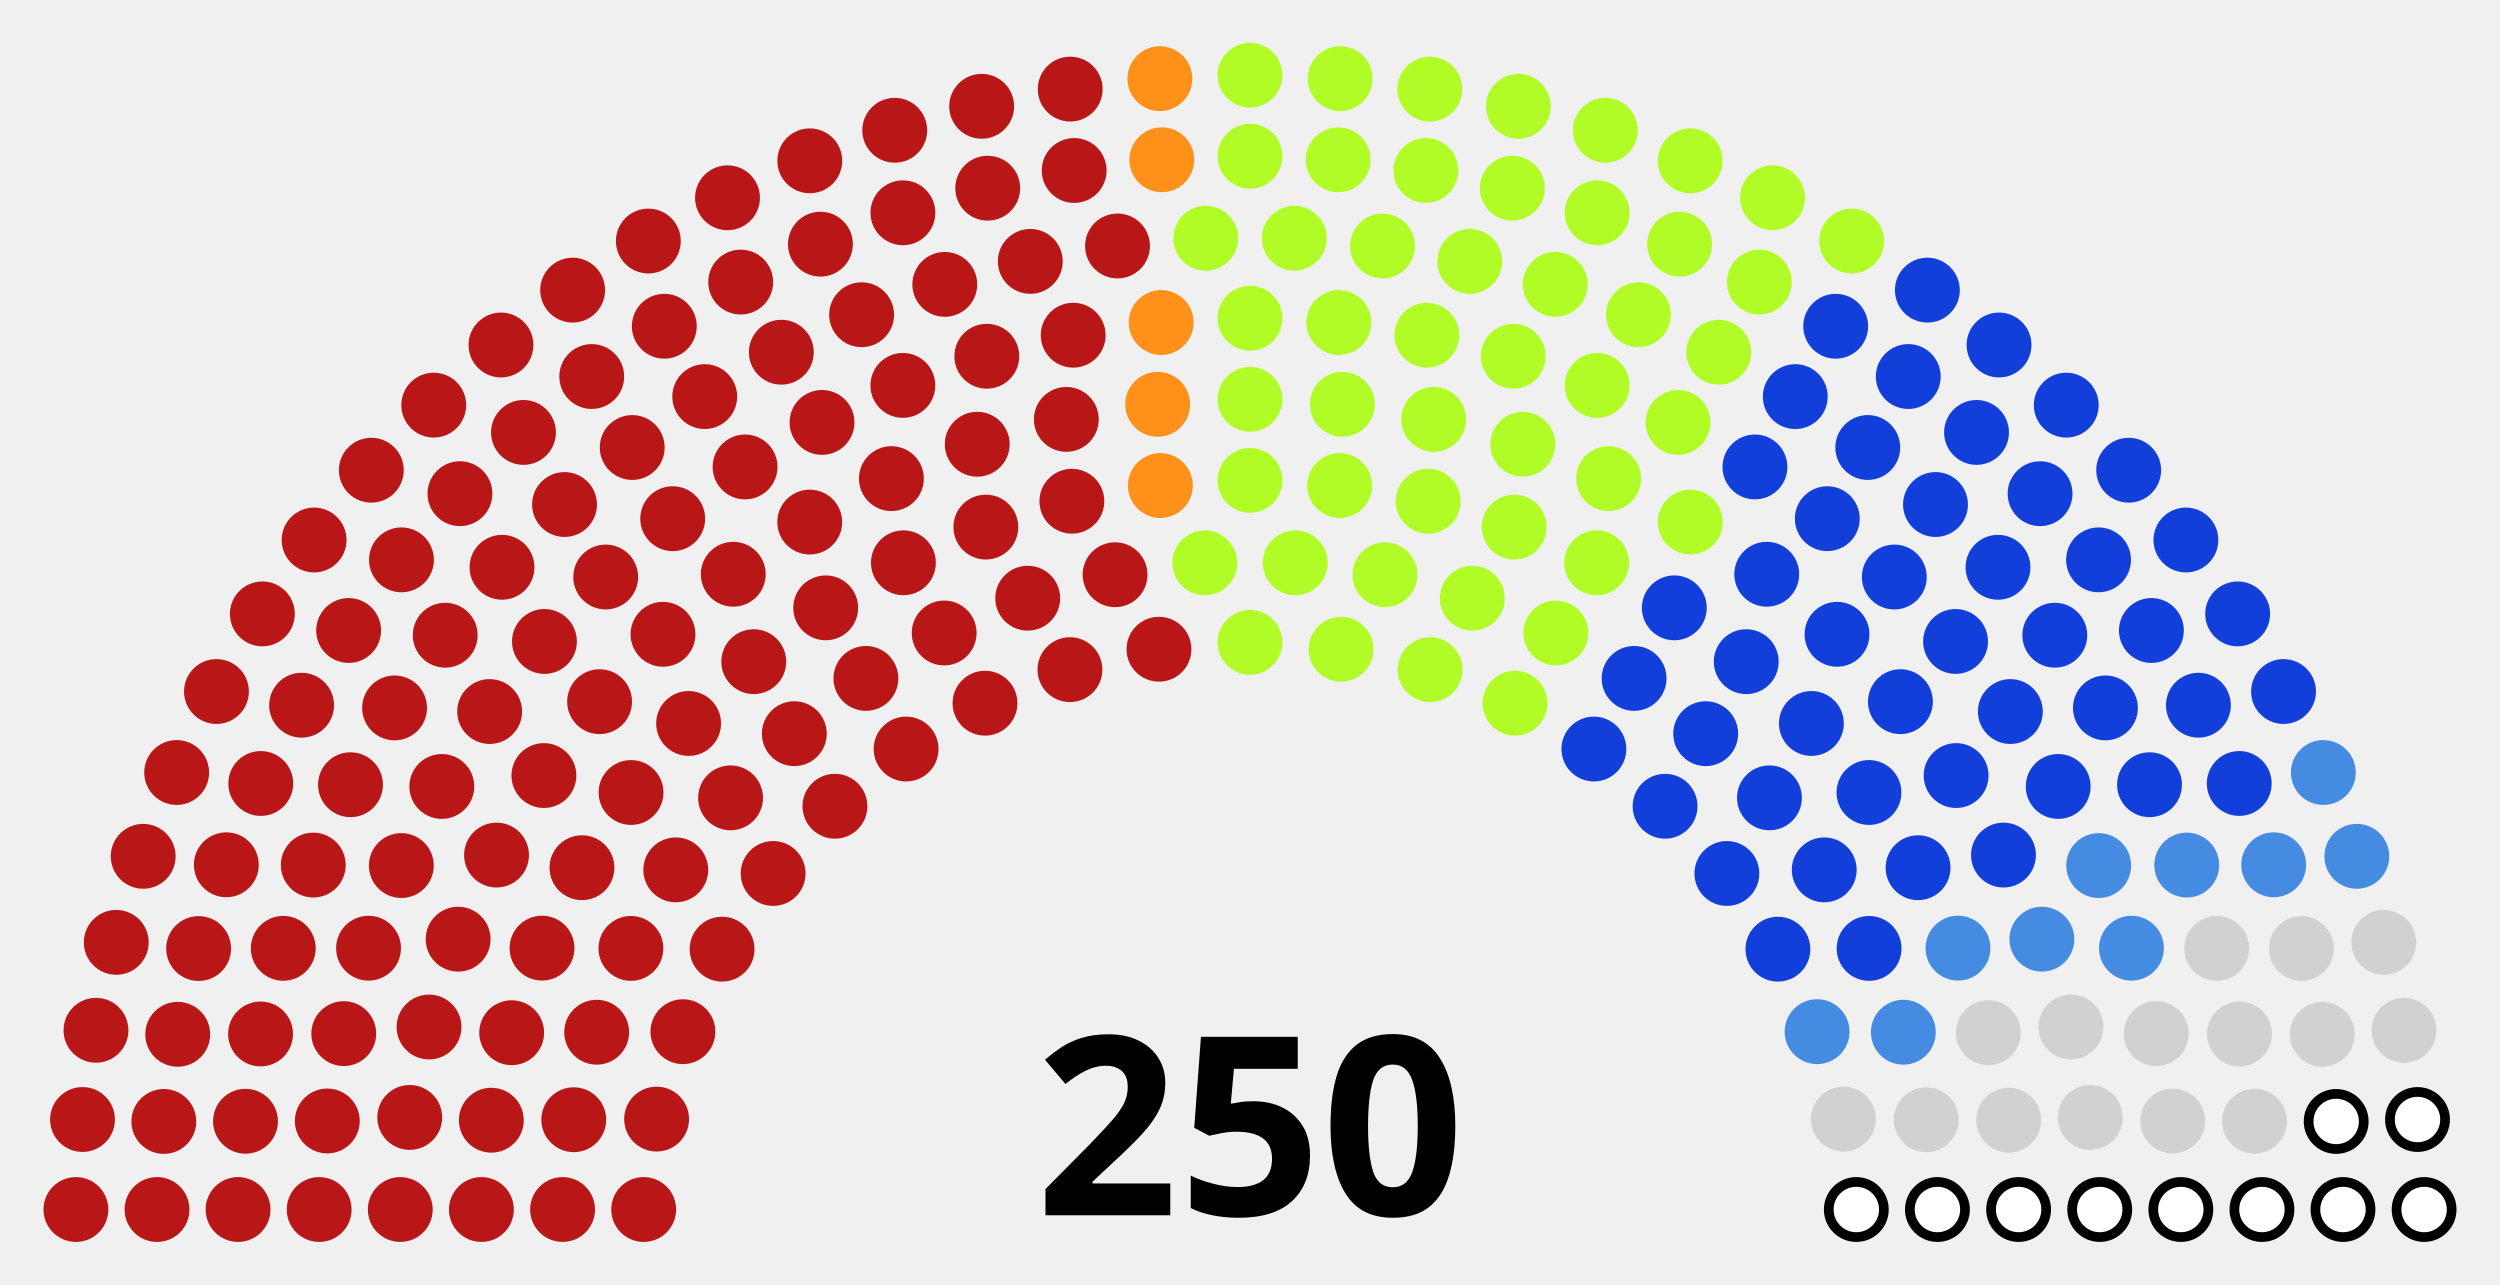
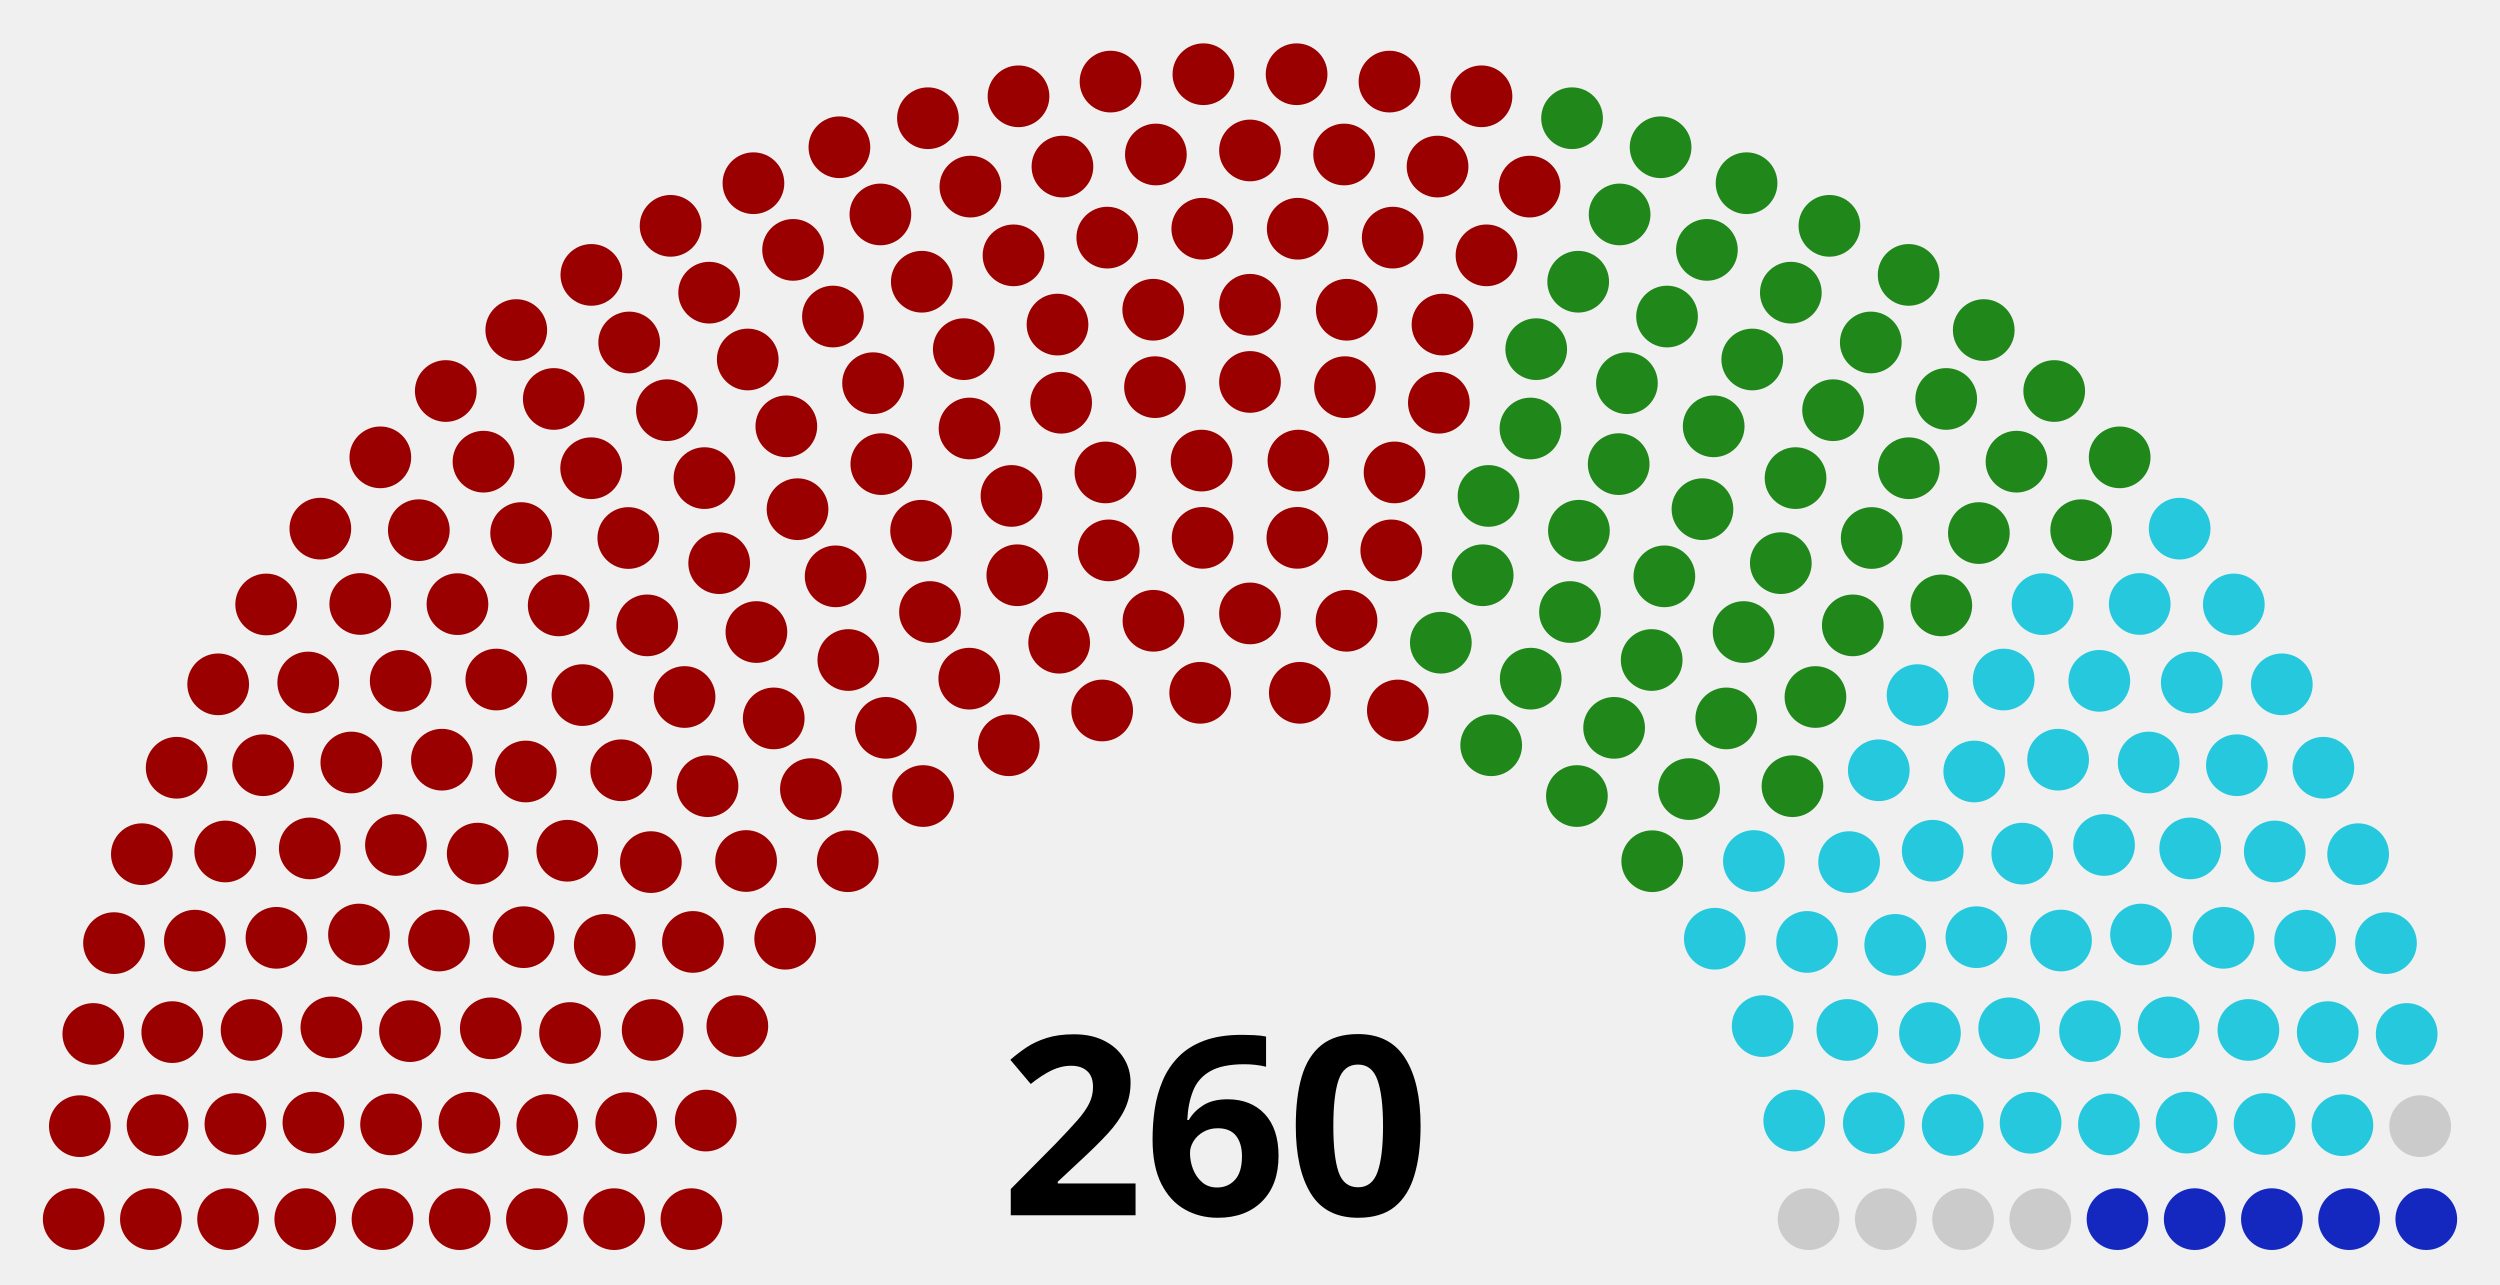
- <svg xmlns="http://www.w3.org/2000/svg" version="1.1" width="360.0" height="185.0">
-   <text x="180.0" y="175.0" style="font-size:36px;font-weight:bold;text-align:center;text-anchor:middle;font-family:sans-serif">250</text>
-   <g style="fill:#b91717" id="0---------">
-     <circle cx="10.93" cy="174.17" r="4.67" />
-     <circle cx="22.61" cy="174.17" r="4.67" />
-     <circle cx="34.28" cy="174.17" r="4.67" />
-     <circle cx="45.96" cy="174.17" r="4.67" />
-     <circle cx="57.64" cy="174.17" r="4.67" />
-     <circle cx="69.32" cy="174.17" r="4.67" />
-     <circle cx="81.01" cy="174.17" r="4.67" />
-     <circle cx="92.69" cy="174.17" r="4.67" />
-     <circle cx="11.88" cy="161.21" r="4.67" />
-     <circle cx="23.59" cy="161.49" r="4.67" />
-     <circle cx="35.35" cy="161.46" r="4.67" />
-     <circle cx="47.13" cy="161.42" r="4.67" />
-     <circle cx="59.00" cy="160.91" r="4.67" />
-     <circle cx="70.75" cy="161.31" r="4.67" />
-     <circle cx="13.82" cy="148.36" r="4.67" />
-     <circle cx="82.62" cy="161.24" r="4.67" />
-     <circle cx="25.59" cy="148.94" r="4.67" />
-     <circle cx="37.52" cy="148.89" r="4.67" />
-     <circle cx="94.55" cy="161.15" r="4.67" />
-     <circle cx="49.50" cy="148.84" r="4.67" />
-     <circle cx="16.74" cy="135.70" r="4.67" />
-     <circle cx="61.78" cy="147.89" r="4.67" />
-     <circle cx="28.60" cy="136.59" r="4.67" />
-     <circle cx="73.68" cy="148.71" r="4.67" />
-     <circle cx="40.79" cy="136.56" r="4.67" />
-     <circle cx="85.92" cy="148.64" r="4.67" />
-     <circle cx="53.07" cy="136.54" r="4.67" />
-     <circle cx="20.62" cy="123.31" r="4.67" />
-     <circle cx="32.59" cy="124.53" r="4.67" />
-     <circle cx="98.34" cy="148.56" r="4.67" />
-     <circle cx="65.97" cy="135.24" r="4.67" />
-     <circle cx="45.11" cy="124.57" r="4.67" />
-     <circle cx="78.05" cy="136.53" r="4.67" />
-     <circle cx="25.44" cy="111.24" r="4.67" />
-     <circle cx="57.79" cy="124.64" r="4.67" />
-     <circle cx="37.55" cy="112.82" r="4.67" />
-     <circle cx="90.85" cy="136.57" r="4.67" />
-     <circle cx="50.47" cy="113.00" r="4.67" />
-     <circle cx="71.50" cy="123.13" r="4.67" />
-     <circle cx="31.17" cy="99.58" r="4.67" />
-     <circle cx="103.98" cy="136.68" r="4.67" />
-     <circle cx="83.80" cy="124.95" r="4.67" />
-     <circle cx="63.62" cy="113.25" r="4.67" />
-     <circle cx="43.43" cy="101.55" r="4.67" />
-     <circle cx="56.82" cy="101.94" r="4.67" />
-     <circle cx="37.78" cy="88.40" r="4.67" />
-     <circle cx="97.31" cy="125.26" r="4.67" />
-     <circle cx="78.32" cy="111.68" r="4.67" />
-     <circle cx="50.20" cy="90.79" r="4.67" />
-     <circle cx="70.51" cy="102.46" r="4.67" />
-     <circle cx="90.87" cy="114.12" r="4.67" />
-     <circle cx="45.23" cy="77.76" r="4.67" />
-     <circle cx="64.11" cy="91.47" r="4.67" />
-     <circle cx="111.33" cy="125.78" r="4.67" />
-     <circle cx="57.81" cy="80.62" r="4.67" />
-     <circle cx="86.34" cy="101.04" r="4.67" />
-     <circle cx="78.40" cy="92.37" r="4.67" />
-     <circle cx="105.20" cy="114.89" r="4.67" />
-     <circle cx="53.47" cy="67.71" r="4.67" />
-     <circle cx="72.29" cy="81.69" r="4.67" />
-     <circle cx="99.16" cy="104.18" r="4.67" />
-     <circle cx="66.23" cy="71.09" r="4.67" />
-     <circle cx="62.46" cy="58.34" r="4.67" />
-     <circle cx="87.22" cy="83.09" r="4.67" />
-     <circle cx="95.47" cy="91.34" r="4.67" />
-     <circle cx="120.23" cy="116.10" r="4.67" />
-     <circle cx="81.29" cy="72.65" r="4.67" />
-     <circle cx="75.38" cy="62.27" r="4.67" />
-     <circle cx="114.38" cy="105.65" r="4.67" />
-     <circle cx="108.54" cy="95.28" r="4.67" />
-     <circle cx="72.14" cy="49.68" r="4.67" />
-     <circle cx="96.87" cy="74.69" r="4.67" />
-     <circle cx="91.04" cy="64.44" r="4.67" />
-     <circle cx="105.59" cy="82.69" r="4.67" />
-     <circle cx="85.21" cy="54.22" r="4.67" />
-     <circle cx="82.46" cy="41.78" r="4.67" />
-     <circle cx="130.48" cy="107.86" r="4.67" />
-     <circle cx="124.69" cy="97.69" r="4.67" />
-     <circle cx="118.90" cy="87.53" r="4.67" />
-     <circle cx="107.29" cy="67.24" r="4.67" />
-     <circle cx="101.48" cy="57.11" r="4.67" />
-     <circle cx="95.66" cy="46.98" r="4.67" />
-     <circle cx="116.60" cy="75.18" r="4.67" />
-     <circle cx="93.36" cy="34.71" r="4.67" />
-     <circle cx="106.66" cy="40.62" r="4.67" />
-     <circle cx="112.51" cy="50.72" r="4.67" />
-     <circle cx="118.37" cy="60.83" r="4.67" />
-     <circle cx="130.09" cy="81.04" r="4.67" />
-     <circle cx="104.76" cy="28.48" r="4.67" />
-     <circle cx="135.96" cy="91.15" r="4.67" />
-     <circle cx="141.84" cy="101.26" r="4.67" />
-     <circle cx="128.36" cy="68.92" r="4.67" />
-     <circle cx="118.14" cy="35.16" r="4.67" />
-     <circle cx="124.07" cy="45.32" r="4.67" />
-     <circle cx="116.61" cy="23.16" r="4.67" />
-     <circle cx="130.01" cy="55.50" r="4.67" />
-     <circle cx="141.96" cy="75.90" r="4.67" />
-     <circle cx="147.99" cy="86.14" r="4.67" />
-     <circle cx="140.72" cy="63.97" r="4.67" />
-     <circle cx="130.02" cy="30.64" r="4.67" />
-     <circle cx="128.84" cy="18.76" r="4.67" />
-     <circle cx="136.05" cy="40.95" r="4.67" />
-     <circle cx="154.07" cy="96.43" r="4.67" />
-     <circle cx="142.10" cy="51.30" r="4.67" />
-     <circle cx="142.23" cy="27.10" r="4.67" />
-     <circle cx="154.35" cy="72.18" r="4.67" />
-     <circle cx="141.36" cy="15.31" r="4.67" />
-     <circle cx="148.36" cy="37.64" r="4.67" />
-     <circle cx="153.55" cy="60.39" r="4.67" />
-     <circle cx="160.57" cy="82.76" r="4.67" />
-     <circle cx="154.54" cy="48.27" r="4.67" />
-     <circle cx="154.68" cy="24.55" r="4.67" />
-     <circle cx="154.11" cy="12.83" r="4.67" />
-     <circle cx="166.89" cy="93.49" r="4.67" />
-     <circle cx="160.92" cy="35.42" r="4.67" />
-   </g>
-   <g style="fill:#ff901a" id="1---------------">
-     <circle cx="167.09" cy="69.92" r="4.67" />
-     <circle cx="166.70" cy="58.22" r="4.67" />
-     <circle cx="167.21" cy="46.44" r="4.67" />
-     <circle cx="167.30" cy="23.01" r="4.67" />
-     <circle cx="167.02" cy="11.33" r="4.67" />
-   </g>
-   <g style="fill:#b1fc27" id="2------">
-     <circle cx="173.49" cy="81.05" r="4.67" />
-     <circle cx="173.62" cy="34.31" r="4.67" />
-     <circle cx="180.00" cy="92.50" r="4.67" />
-     <circle cx="180.00" cy="69.17" r="4.67" />
-     <circle cx="180.00" cy="57.50" r="4.67" />
-     <circle cx="180.00" cy="45.83" r="4.67" />
-     <circle cx="180.00" cy="22.50" r="4.67" />
-     <circle cx="180.00" cy="10.83" r="4.67" />
-     <circle cx="186.38" cy="34.31" r="4.67" />
-     <circle cx="186.51" cy="81.05" r="4.67" />
-     <circle cx="192.98" cy="11.33" r="4.67" />
-     <circle cx="192.70" cy="23.01" r="4.67" />
-     <circle cx="192.79" cy="46.44" r="4.67" />
-     <circle cx="193.30" cy="58.22" r="4.67" />
-     <circle cx="192.91" cy="69.92" r="4.67" />
-     <circle cx="199.08" cy="35.42" r="4.67" />
-     <circle cx="193.11" cy="93.49" r="4.67" />
-     <circle cx="205.89" cy="12.83" r="4.67" />
-     <circle cx="205.32" cy="24.55" r="4.67" />
-     <circle cx="205.46" cy="48.27" r="4.67" />
-     <circle cx="199.43" cy="82.76" r="4.67" />
-     <circle cx="206.45" cy="60.39" r="4.67" />
-     <circle cx="211.64" cy="37.64" r="4.67" />
-     <circle cx="218.64" cy="15.31" r="4.67" />
-     <circle cx="205.65" cy="72.18" r="4.67" />
-     <circle cx="217.77" cy="27.10" r="4.67" />
-     <circle cx="217.90" cy="51.30" r="4.67" />
-     <circle cx="205.93" cy="96.43" r="4.67" />
-     <circle cx="223.95" cy="40.95" r="4.67" />
-     <circle cx="231.16" cy="18.76" r="4.67" />
-     <circle cx="229.98" cy="30.64" r="4.67" />
-     <circle cx="219.28" cy="63.97" r="4.67" />
-     <circle cx="212.01" cy="86.14" r="4.67" />
-     <circle cx="218.04" cy="75.90" r="4.67" />
-     <circle cx="229.99" cy="55.50" r="4.67" />
-     <circle cx="243.39" cy="23.16" r="4.67" />
-     <circle cx="235.93" cy="45.32" r="4.67" />
-     <circle cx="241.86" cy="35.16" r="4.67" />
-     <circle cx="231.64" cy="68.92" r="4.67" />
-     <circle cx="218.16" cy="101.26" r="4.67" />
-     <circle cx="224.04" cy="91.15" r="4.67" />
-     <circle cx="255.24" cy="28.48" r="4.67" />
-     <circle cx="229.91" cy="81.04" r="4.67" />
-     <circle cx="241.63" cy="60.83" r="4.67" />
-     <circle cx="247.49" cy="50.72" r="4.67" />
-     <circle cx="253.34" cy="40.62" r="4.67" />
-     <circle cx="266.64" cy="34.71" r="4.67" />
-     <circle cx="243.40" cy="75.18" r="4.67" />
-   </g>
-   <g style="fill:#123eda" id="3----------------">
-     <circle cx="264.34" cy="46.98" r="4.67" />
-     <circle cx="258.52" cy="57.11" r="4.67" />
-     <circle cx="252.71" cy="67.24" r="4.67" />
-     <circle cx="241.10" cy="87.53" r="4.67" />
-     <circle cx="235.31" cy="97.69" r="4.67" />
-     <circle cx="229.52" cy="107.86" r="4.67" />
-     <circle cx="277.54" cy="41.78" r="4.67" />
-     <circle cx="274.79" cy="54.22" r="4.67" />
-     <circle cx="254.41" cy="82.69" r="4.67" />
-     <circle cx="268.96" cy="64.44" r="4.67" />
-     <circle cx="263.13" cy="74.69" r="4.67" />
-     <circle cx="287.86" cy="49.68" r="4.67" />
-     <circle cx="251.46" cy="95.28" r="4.67" />
-     <circle cx="245.62" cy="105.65" r="4.67" />
-     <circle cx="284.62" cy="62.27" r="4.67" />
-     <circle cx="278.71" cy="72.65" r="4.67" />
-     <circle cx="239.77" cy="116.10" r="4.67" />
-     <circle cx="264.53" cy="91.34" r="4.67" />
-     <circle cx="272.78" cy="83.09" r="4.67" />
-     <circle cx="297.54" cy="58.34" r="4.67" />
-     <circle cx="293.77" cy="71.09" r="4.67" />
-     <circle cx="260.84" cy="104.18" r="4.67" />
-     <circle cx="287.71" cy="81.69" r="4.67" />
-     <circle cx="306.53" cy="67.71" r="4.67" />
-     <circle cx="254.80" cy="114.89" r="4.67" />
-     <circle cx="281.60" cy="92.37" r="4.67" />
-     <circle cx="273.66" cy="101.04" r="4.67" />
-     <circle cx="302.19" cy="80.62" r="4.67" />
-     <circle cx="248.67" cy="125.78" r="4.67" />
-     <circle cx="295.89" cy="91.47" r="4.67" />
-     <circle cx="314.77" cy="77.76" r="4.67" />
-     <circle cx="269.13" cy="114.12" r="4.67" />
-     <circle cx="289.49" cy="102.46" r="4.67" />
-     <circle cx="309.80" cy="90.79" r="4.67" />
-     <circle cx="281.68" cy="111.68" r="4.67" />
-     <circle cx="262.69" cy="125.26" r="4.67" />
-     <circle cx="322.22" cy="88.40" r="4.67" />
-     <circle cx="303.18" cy="101.94" r="4.67" />
-     <circle cx="316.57" cy="101.55" r="4.67" />
-     <circle cx="296.38" cy="113.25" r="4.67" />
-     <circle cx="276.20" cy="124.95" r="4.67" />
-     <circle cx="256.02" cy="136.68" r="4.67" />
-     <circle cx="328.83" cy="99.58" r="4.67" />
-     <circle cx="288.50" cy="123.13" r="4.67" />
-     <circle cx="309.53" cy="113.00" r="4.67" />
-     <circle cx="269.15" cy="136.57" r="4.67" />
-     <circle cx="322.45" cy="112.82" r="4.67" />
-   </g>
-   <g style="fill:#458be2" id="4----------">
-     <circle cx="302.21" cy="124.64" r="4.67" />
-     <circle cx="334.56" cy="111.24" r="4.67" />
-     <circle cx="281.95" cy="136.53" r="4.67" />
-     <circle cx="314.89" cy="124.57" r="4.67" />
-     <circle cx="294.03" cy="135.24" r="4.67" />
-     <circle cx="261.66" cy="148.56" r="4.67" />
-     <circle cx="327.41" cy="124.53" r="4.67" />
-     <circle cx="339.38" cy="123.31" r="4.67" />
-     <circle cx="306.93" cy="136.54" r="4.67" />
-     <circle cx="274.08" cy="148.64" r="4.67" />
-   </g>
-   <g style="fill:#d1d1d1" id="5-------------">
-     <circle cx="319.21" cy="136.56" r="4.67" />
-     <circle cx="286.32" cy="148.71" r="4.67" />
-     <circle cx="331.40" cy="136.59" r="4.67" />
-     <circle cx="298.22" cy="147.89" r="4.67" />
-     <circle cx="343.26" cy="135.70" r="4.67" />
-     <circle cx="310.50" cy="148.84" r="4.67" />
-     <circle cx="265.45" cy="161.15" r="4.67" />
-     <circle cx="322.48" cy="148.89" r="4.67" />
-     <circle cx="334.41" cy="148.94" r="4.67" />
-     <circle cx="277.38" cy="161.24" r="4.67" />
-     <circle cx="346.18" cy="148.36" r="4.67" />
-     <circle cx="289.25" cy="161.31" r="4.67" />
-     <circle cx="301.00" cy="160.91" r="4.67" />
-     <circle cx="312.87" cy="161.42" r="4.67" />
-     <circle cx="324.65" cy="161.46" r="4.67" />
-   </g>
-   <g style="fill:#ffffff; stroke-width:1.40; stroke:#000000" id="6----------------">
-     <circle cx="336.41" cy="161.49" r="3.97" />
-     <circle cx="348.12" cy="161.21" r="3.97" />
-     <circle cx="267.31" cy="174.17" r="3.97" />
-     <circle cx="278.99" cy="174.17" r="3.97" />
-     <circle cx="290.68" cy="174.17" r="3.97" />
-     <circle cx="302.36" cy="174.17" r="3.97" />
-     <circle cx="314.04" cy="174.17" r="3.97" />
-     <circle cx="325.72" cy="174.17" r="3.97" />
-     <circle cx="337.39" cy="174.17" r="3.97" />
-     <circle cx="349.07" cy="174.17" r="3.97" />
+ <svg xmlns="http://www.w3.org/2000/svg" version="1.1" viewBox="0 0 360 185">
+   <g>
+     <text x="175" y="175" style="font-size:36px;font-weight:bold;text-align:center;text-anchor:middle;font-family:sans-serif;">
+                 260
+             </text>
+     <g style="fill: #9B0000;                      stroke-width: 0;                      stroke: #690000;" id="-_0">
+       <circle cx="10.614" cy="175.557" r="4.444" />
+       <circle cx="21.729" cy="175.557" r="4.444" />
+       <circle cx="32.845" cy="175.557" r="4.444" />
+       <circle cx="43.961" cy="175.557" r="4.444" />
+       <circle cx="55.079" cy="175.557" r="4.444" />
+       <circle cx="66.198" cy="175.558" r="4.444" />
+       <circle cx="77.318" cy="175.558" r="4.444" />
+       <circle cx="88.441" cy="175.559" r="4.444" />
+       <circle cx="99.567" cy="175.56" r="4.444" />
+       <circle cx="11.497" cy="162.168" r="4.444" />
+       <circle cx="22.69" cy="162.025" r="4.444" />
+       <circle cx="33.9" cy="161.856" r="4.444" />
+       <circle cx="45.131" cy="161.655" r="4.444" />
+       <circle cx="56.316" cy="161.913" r="4.444" />
+       <circle cx="67.594" cy="161.68" r="4.444" />
+       <circle cx="78.811" cy="161.998" r="4.444" />
+       <circle cx="13.436" cy="148.891" r="4.444" />
+       <circle cx="24.806" cy="148.625" r="4.444" />
+       <circle cx="90.173" cy="161.726" r="4.444" />
+       <circle cx="36.228" cy="148.314" r="4.444" />
+       <circle cx="101.63" cy="161.364" r="4.444" />
+       <circle cx="47.717" cy="147.946" r="4.444" />
+       <circle cx="59.038" cy="148.485" r="4.444" />
+       <circle cx="16.42" cy="135.809" r="4.444" />
+       <circle cx="70.676" cy="148.078" r="4.444" />
+       <circle cx="28.062" cy="135.455" r="4.444" />
+       <circle cx="82.087" cy="148.755" r="4.444" />
+       <circle cx="39.809" cy="135.047" r="4.444" />
+       <circle cx="51.693" cy="134.573" r="4.444" />
+       <circle cx="20.429" cy="123.004" r="4.444" />
+       <circle cx="93.983" cy="148.315" r="4.444" />
+       <circle cx="63.214" cy="135.436" r="4.444" />
+       <circle cx="32.433" cy="122.612" r="4.444" />
+       <circle cx="44.61" cy="122.172" r="4.444" />
+       <circle cx="75.398" cy="134.954" r="4.444" />
+       <circle cx="106.178" cy="147.759" r="4.444" />
+       <circle cx="25.439" cy="110.556" r="4.444" />
+       <circle cx="87.087" cy="136.063" r="4.444" />
+       <circle cx="57.017" cy="121.678" r="4.444" />
+       <circle cx="37.887" cy="110.191" r="4.444" />
+       <circle cx="68.792" cy="122.923" r="4.444" />
+       <circle cx="50.592" cy="109.801" r="4.444" />
+       <circle cx="31.419" cy="98.544" r="4.444" />
+       <circle cx="99.783" cy="135.638" r="4.444" />
+       <circle cx="81.689" cy="122.506" r="4.444" />
+       <circle cx="44.385" cy="98.282" r="4.444" />
+       <circle cx="63.633" cy="109.395" r="4.444" />
+       <circle cx="93.725" cy="124.144" r="4.444" />
+       <circle cx="38.33" cy="87.043" r="4.444" />
+       <circle cx="75.707" cy="111.095" r="4.444" />
+       <circle cx="113.067" cy="135.177" r="4.444" />
+       <circle cx="57.7" cy="98.042" r="4.444" />
+       <circle cx="51.878" cy="86.973" r="4.444" />
+       <circle cx="71.472" cy="97.854" r="4.444" />
+       <circle cx="89.454" cy="110.919" r="4.444" />
+       <circle cx="107.438" cy="123.986" r="4.444" />
+       <circle cx="46.129" cy="76.125" r="4.444" />
+       <circle cx="65.874" cy="86.996" r="4.444" />
+       <circle cx="83.874" cy="100.095" r="4.444" />
+       <circle cx="101.883" cy="113.21" r="4.444" />
+       <circle cx="60.311" cy="76.347" r="4.444" />
+       <circle cx="54.768" cy="65.858" r="4.444" />
+       <circle cx="80.451" cy="87.177" r="4.444" />
+       <circle cx="122.078" cy="124.015" r="4.444" />
+       <circle cx="98.577" cy="100.37" r="4.444" />
+       <circle cx="75.043" cy="76.761" r="4.444" />
+       <circle cx="69.624" cy="66.481" r="4.444" />
+       <circle cx="93.197" cy="90.055" r="4.444" />
+       <circle cx="116.771" cy="113.63" r="4.444" />
+       <circle cx="64.193" cy="56.307" r="4.444" />
+       <circle cx="111.417" cy="103.452" r="4.444" />
+       <circle cx="90.475" cy="77.474" r="4.444" />
+       <circle cx="85.126" cy="67.425" r="4.444" />
+       <circle cx="79.746" cy="57.45" r="4.444" />
+       <circle cx="108.922" cy="91.014" r="4.444" />
+       <circle cx="74.343" cy="47.531" r="4.444" />
+       <circle cx="103.562" cy="81.095" r="4.444" />
+       <circle cx="132.927" cy="114.63" r="4.444" />
+       <circle cx="101.441" cy="68.848" r="4.444" />
+       <circle cx="127.567" cy="104.81" r="4.444" />
+       <circle cx="96.035" cy="59.069" r="4.444" />
+       <circle cx="90.605" cy="49.317" r="4.444" />
+       <circle cx="122.159" cy="95.043" r="4.444" />
+       <circle cx="85.156" cy="39.586" r="4.444" />
+       <circle cx="120.332" cy="82.993" r="4.444" />
+       <circle cx="114.845" cy="73.324" r="4.444" />
+       <circle cx="96.564" cy="32.522" r="4.444" />
+       <circle cx="102.12" cy="42.145" r="4.444" />
+       <circle cx="107.675" cy="51.768" r="4.444" />
+       <circle cx="113.231" cy="61.391" r="4.444" />
+       <circle cx="133.92" cy="88.131" r="4.444" />
+       <circle cx="139.576" cy="97.728" r="4.444" />
+       <circle cx="145.268" cy="107.317" r="4.444" />
+       <circle cx="126.911" cy="66.834" r="4.444" />
+       <circle cx="108.495" cy="26.382" r="4.444" />
+       <circle cx="132.637" cy="76.427" r="4.444" />
+       <circle cx="114.206" cy="35.984" r="4.444" />
+       <circle cx="119.946" cy="45.583" r="4.444" />
+       <circle cx="125.723" cy="55.179" r="4.444" />
+       <circle cx="120.874" cy="21.206" r="4.444" />
+       <circle cx="126.776" cy="30.88" r="4.444" />
+       <circle cx="146.493" cy="82.837" r="4.444" />
+       <circle cx="139.615" cy="61.704" r="4.444" />
+       <circle cx="132.74" cy="40.569" r="4.444" />
+       <circle cx="138.785" cy="50.279" r="4.444" />
+       <circle cx="145.653" cy="71.414" r="4.444" />
+       <circle cx="152.52" cy="92.549" r="4.444" />
+       <circle cx="133.624" cy="17.025" r="4.444" />
+       <circle cx="158.71" cy="102.309" r="4.444" />
+       <circle cx="139.736" cy="26.872" r="4.444" />
+       <circle cx="145.946" cy="36.771" r="4.444" />
+       <circle cx="152.804" cy="57.994" r="4.444" />
+       <circle cx="152.281" cy="46.741" r="4.444" />
+       <circle cx="159.657" cy="79.256" r="4.444" />
+       <circle cx="146.665" cy="13.867" r="4.444" />
+       <circle cx="159.183" cy="68.03" r="4.444" />
+       <circle cx="152.992" cy="23.987" r="4.444" />
+       <circle cx="166.099" cy="89.393" r="4.444" />
+       <circle cx="159.448" cy="34.219" r="4.444" />
+       <circle cx="159.915" cy="11.75" r="4.444" />
+       <circle cx="166.32" cy="55.751" r="4.444" />
+       <circle cx="166.067" cy="44.604" r="4.444" />
+       <circle cx="172.828" cy="99.764" r="4.444" />
+       <circle cx="166.446" cy="22.248" r="4.444" />
+       <circle cx="173.179" cy="77.449" r="4.444" />
+       <circle cx="173.026" cy="66.325" r="4.444" />
+       <circle cx="173.129" cy="32.938" r="4.444" />
+       <circle cx="173.291" cy="10.688" r="4.444" />
+       <circle cx="180" cy="21.667" r="4.444" />
+       <circle cx="180" cy="43.889" r="4.444" />
+       <circle cx="180" cy="55" r="4.444" />
+       <circle cx="180" cy="88.333" r="4.444" />
+       <circle cx="186.709" cy="10.688" r="4.444" />
+       <circle cx="186.871" cy="32.938" r="4.444" />
+       <circle cx="186.974" cy="66.325" r="4.444" />
+       <circle cx="186.821" cy="77.449" r="4.444" />
+       <circle cx="193.554" cy="22.248" r="4.444" />
+       <circle cx="187.172" cy="99.764" r="4.444" />
+       <circle cx="193.933" cy="44.604" r="4.444" />
+       <circle cx="193.68" cy="55.751" r="4.444" />
+       <circle cx="200.085" cy="11.75" r="4.444" />
+       <circle cx="200.552" cy="34.219" r="4.444" />
+       <circle cx="193.901" cy="89.393" r="4.444" />
+       <circle cx="207.008" cy="23.987" r="4.444" />
+       <circle cx="200.817" cy="68.03" r="4.444" />
+       <circle cx="213.335" cy="13.867" r="4.444" />
+       <circle cx="200.343" cy="79.256" r="4.444" />
+       <circle cx="207.719" cy="46.741" r="4.444" />
+       <circle cx="207.196" cy="57.994" r="4.444" />
+       <circle cx="214.054" cy="36.771" r="4.444" />
+       <circle cx="220.264" cy="26.872" r="4.444" />
+       <circle cx="201.29" cy="102.309" r="4.444" />
+     </g>
+     <g style="fill: #20871A;                      stroke-width: 0;                      stroke: #000000;" id="-_1">
+       <circle cx="226.376" cy="17.025" r="4.444" />
+       <circle cx="207.48" cy="92.549" r="4.444" />
+       <circle cx="214.347" cy="71.414" r="4.444" />
+       <circle cx="221.215" cy="50.279" r="4.444" />
+       <circle cx="227.26" cy="40.569" r="4.444" />
+       <circle cx="220.385" cy="61.704" r="4.444" />
+       <circle cx="213.507" cy="82.837" r="4.444" />
+       <circle cx="233.224" cy="30.88" r="4.444" />
+       <circle cx="239.126" cy="21.206" r="4.444" />
+       <circle cx="234.277" cy="55.179" r="4.444" />
+       <circle cx="240.054" cy="45.583" r="4.444" />
+       <circle cx="245.794" cy="35.984" r="4.444" />
+       <circle cx="227.363" cy="76.427" r="4.444" />
+       <circle cx="251.505" cy="26.382" r="4.444" />
+       <circle cx="233.089" cy="66.834" r="4.444" />
+       <circle cx="214.732" cy="107.317" r="4.444" />
+       <circle cx="220.424" cy="97.728" r="4.444" />
+       <circle cx="226.08" cy="88.131" r="4.444" />
+       <circle cx="246.769" cy="61.391" r="4.444" />
+       <circle cx="252.325" cy="51.768" r="4.444" />
+       <circle cx="257.88" cy="42.145" r="4.444" />
+       <circle cx="263.436" cy="32.522" r="4.444" />
+       <circle cx="245.155" cy="73.324" r="4.444" />
+       <circle cx="239.668" cy="82.993" r="4.444" />
+       <circle cx="274.844" cy="39.586" r="4.444" />
+       <circle cx="237.841" cy="95.043" r="4.444" />
+       <circle cx="269.395" cy="49.317" r="4.444" />
+       <circle cx="263.965" cy="59.069" r="4.444" />
+       <circle cx="232.433" cy="104.81" r="4.444" />
+       <circle cx="258.559" cy="68.848" r="4.444" />
+       <circle cx="227.073" cy="114.63" r="4.444" />
+       <circle cx="256.438" cy="81.095" r="4.444" />
+       <circle cx="285.657" cy="47.531" r="4.444" />
+       <circle cx="251.078" cy="91.014" r="4.444" />
+       <circle cx="280.254" cy="57.45" r="4.444" />
+       <circle cx="274.874" cy="67.425" r="4.444" />
+       <circle cx="269.525" cy="77.474" r="4.444" />
+       <circle cx="248.583" cy="103.452" r="4.444" />
+       <circle cx="295.807" cy="56.307" r="4.444" />
+       <circle cx="243.229" cy="113.63" r="4.444" />
+       <circle cx="266.803" cy="90.055" r="4.444" />
+       <circle cx="290.376" cy="66.481" r="4.444" />
+       <circle cx="284.957" cy="76.761" r="4.444" />
+       <circle cx="261.423" cy="100.37" r="4.444" />
+       <circle cx="237.922" cy="124.015" r="4.444" />
+       <circle cx="279.549" cy="87.177" r="4.444" />
+       <circle cx="305.232" cy="65.858" r="4.444" />
+       <circle cx="299.689" cy="76.347" r="4.444" />
+       <circle cx="258.117" cy="113.21" r="4.444" />
+     </g>
+     <g style="fill: #26C8DD;                      stroke-width: 0;                      stroke: #000000;" id="-_2">
+       <circle cx="276.126" cy="100.095" r="4.444" />
+       <circle cx="294.126" cy="86.996" r="4.444" />
+       <circle cx="313.871" cy="76.125" r="4.444" />
+       <circle cx="252.562" cy="123.986" r="4.444" />
+       <circle cx="270.546" cy="110.919" r="4.444" />
+       <circle cx="288.528" cy="97.854" r="4.444" />
+       <circle cx="308.122" cy="86.973" r="4.444" />
+       <circle cx="302.3" cy="98.042" r="4.444" />
+       <circle cx="246.933" cy="135.177" r="4.444" />
+       <circle cx="284.293" cy="111.095" r="4.444" />
+       <circle cx="321.67" cy="87.043" r="4.444" />
+       <circle cx="266.275" cy="124.144" r="4.444" />
+       <circle cx="296.367" cy="109.395" r="4.444" />
+       <circle cx="315.615" cy="98.282" r="4.444" />
+       <circle cx="278.311" cy="122.506" r="4.444" />
+       <circle cx="260.217" cy="135.638" r="4.444" />
+       <circle cx="328.581" cy="98.544" r="4.444" />
+       <circle cx="309.408" cy="109.801" r="4.444" />
+       <circle cx="291.208" cy="122.923" r="4.444" />
+       <circle cx="322.113" cy="110.191" r="4.444" />
+       <circle cx="302.983" cy="121.678" r="4.444" />
+       <circle cx="272.913" cy="136.063" r="4.444" />
+       <circle cx="334.561" cy="110.556" r="4.444" />
+       <circle cx="253.822" cy="147.759" r="4.444" />
+       <circle cx="284.602" cy="134.954" r="4.444" />
+       <circle cx="315.39" cy="122.172" r="4.444" />
+       <circle cx="327.567" cy="122.612" r="4.444" />
+       <circle cx="296.786" cy="135.436" r="4.444" />
+       <circle cx="266.017" cy="148.315" r="4.444" />
+       <circle cx="339.571" cy="123.004" r="4.444" />
+       <circle cx="308.307" cy="134.573" r="4.444" />
+       <circle cx="320.191" cy="135.047" r="4.444" />
+       <circle cx="277.913" cy="148.755" r="4.444" />
+       <circle cx="331.938" cy="135.455" r="4.444" />
+       <circle cx="289.324" cy="148.078" r="4.444" />
+       <circle cx="343.58" cy="135.809" r="4.444" />
+       <circle cx="300.962" cy="148.485" r="4.444" />
+       <circle cx="312.283" cy="147.946" r="4.444" />
+       <circle cx="258.37" cy="161.364" r="4.444" />
+       <circle cx="323.772" cy="148.314" r="4.444" />
+       <circle cx="269.827" cy="161.726" r="4.444" />
+       <circle cx="335.194" cy="148.625" r="4.444" />
+       <circle cx="346.564" cy="148.891" r="4.444" />
+       <circle cx="281.189" cy="161.998" r="4.444" />
+       <circle cx="292.406" cy="161.68" r="4.444" />
+       <circle cx="303.684" cy="161.913" r="4.444" />
+       <circle cx="314.869" cy="161.655" r="4.444" />
+       <circle cx="326.1" cy="161.856" r="4.444" />
+       <circle cx="337.31" cy="162.025" r="4.444" />
+     </g>
+     <g style="fill: #CBCBCB;                      stroke-width: 0;                      stroke: #000000;" id="-_3">
+       <circle cx="348.503" cy="162.168" r="4.444" />
+       <circle cx="260.433" cy="175.56" r="4.444" />
+       <circle cx="271.559" cy="175.559" r="4.444" />
+       <circle cx="282.682" cy="175.558" r="4.444" />
+       <circle cx="293.802" cy="175.558" r="4.444" />
+     </g>
+     <g style="fill: #1428BF;                      stroke-width: 0;                      stroke: #000000;" id="-_4">
+       <circle cx="304.921" cy="175.557" r="4.444" />
+       <circle cx="316.039" cy="175.557" r="4.444" />
+       <circle cx="327.155" cy="175.557" r="4.444" />
+       <circle cx="338.271" cy="175.557" r="4.444" />
+       <circle cx="349.386" cy="175.557" r="4.444" />
+     </g>
  </g>
</svg>
